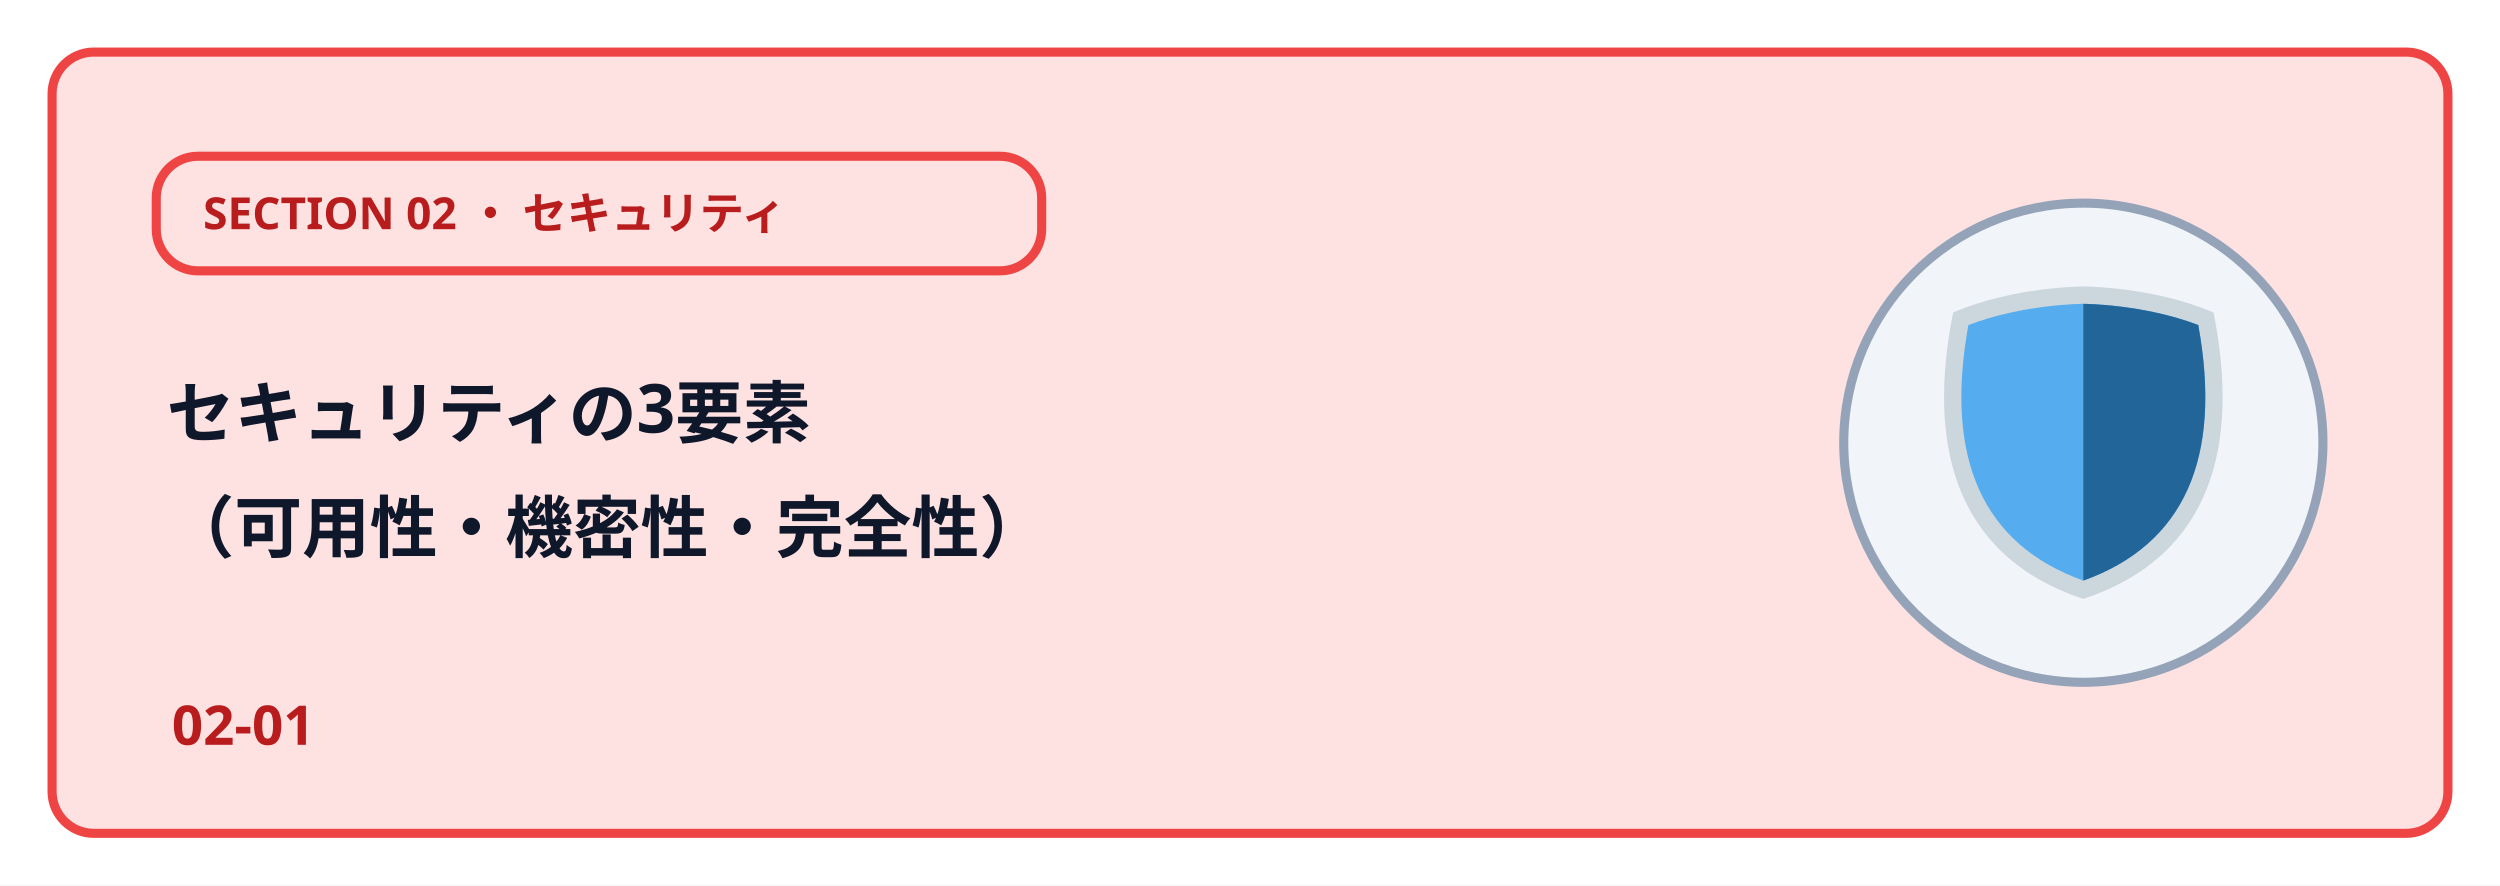
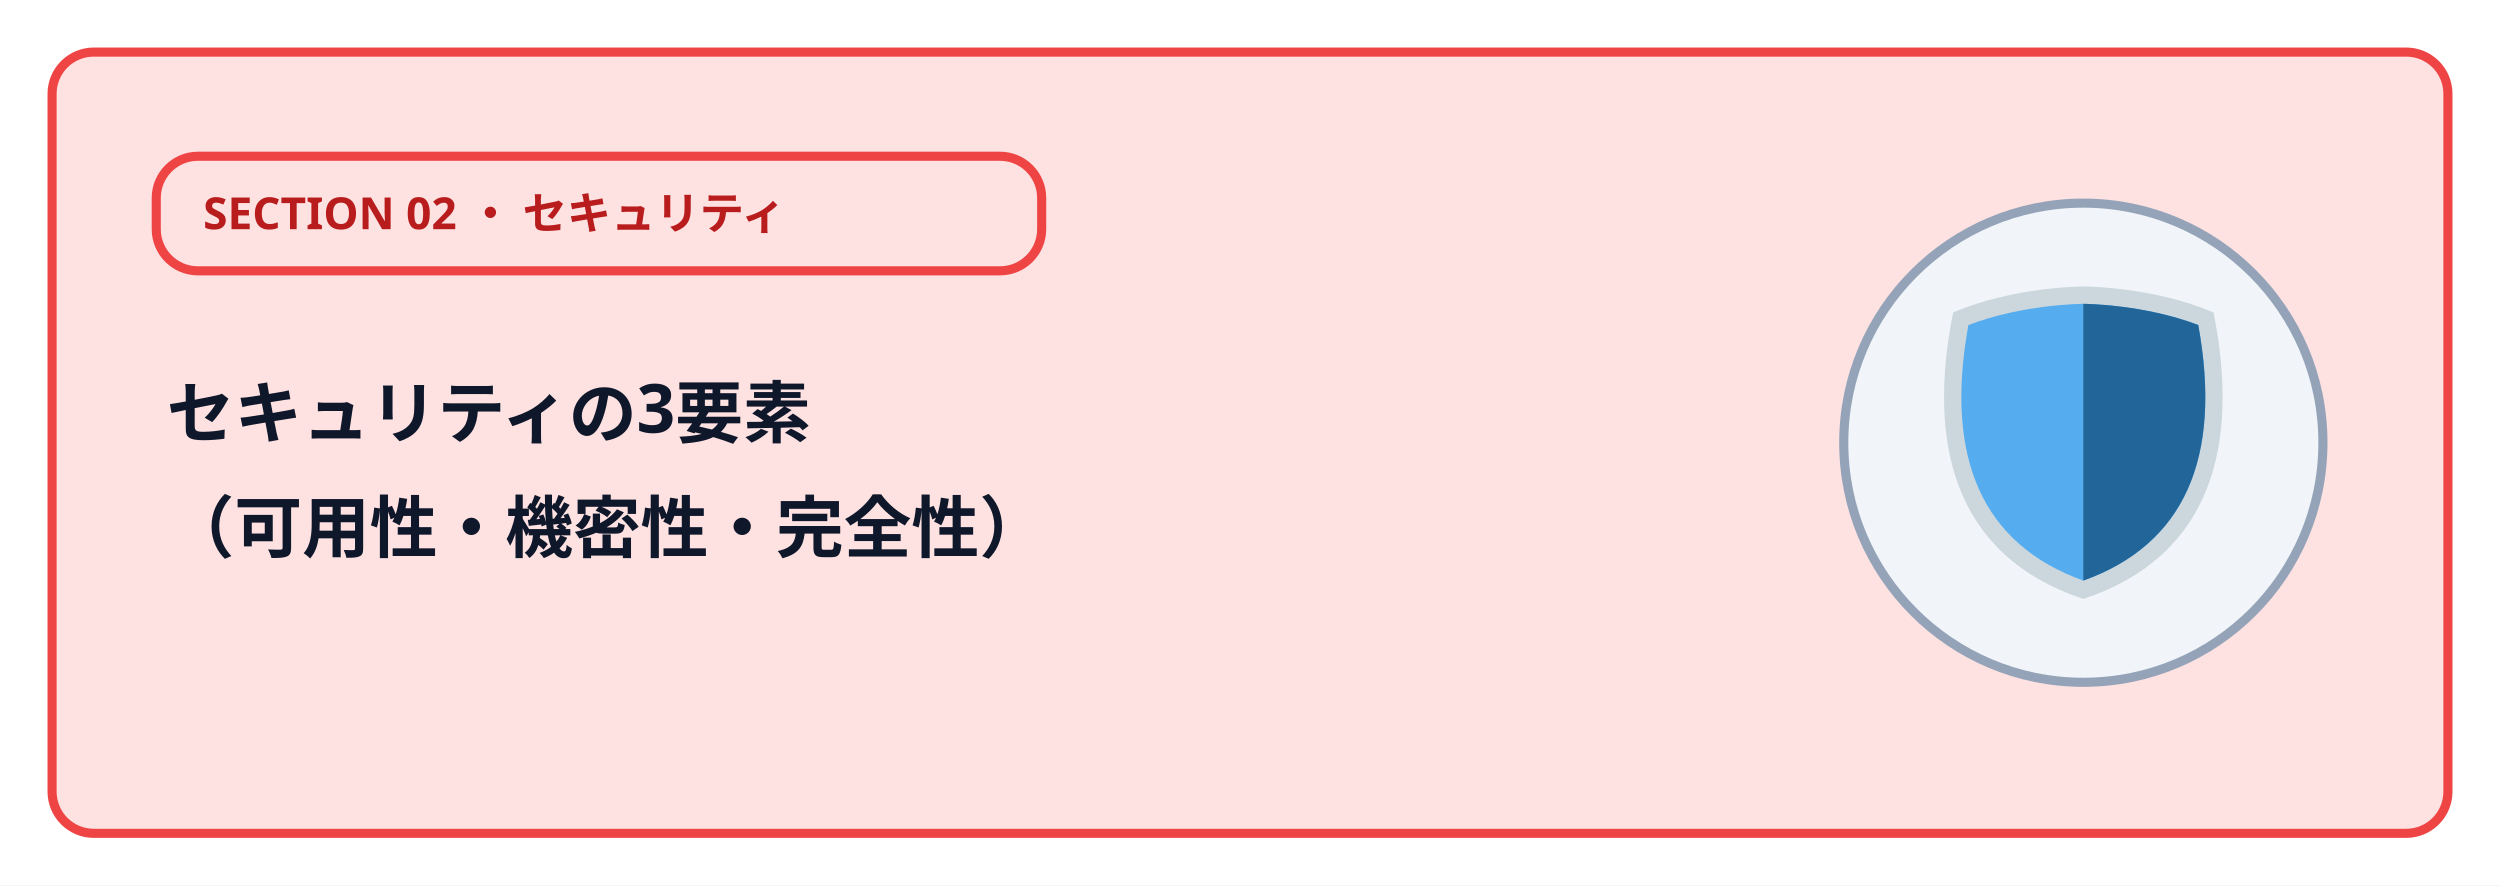
<svg xmlns="http://www.w3.org/2000/svg" width="960" height="340" viewBox="0 0 960 340" font-family="'Hiragino Sans','Noto Sans JP','Yu Gothic','Segoe UI',sans-serif">
  <defs>
    <marker id="aR" viewBox="0 0 10 10" refX="8" refY="5" markerWidth="7" markerHeight="7" orient="auto-start-reverse">
      <path d="M0 1 L9 5 L0 9 z" fill="#475569" />
    </marker>
    <marker id="aRsub" viewBox="0 0 10 10" refX="8" refY="5" markerWidth="7" markerHeight="7" orient="auto-start-reverse">
      <path d="M0 1 L9 5 L0 9 z" fill="#94a3b8" />
    </marker>
  </defs>
  <rect x="0" y="0" width="960" height="340" fill="#ffffff" />
  <rect x="20" y="20" width="920" height="300" rx="16" fill="#fee2e2" stroke="#ef4444" stroke-width="3.5" />
  <rect x="60" y="60" width="340" height="44" rx="16" fill="#fee2e2" stroke="#ef4444" stroke-width="3.5" />
  <text x="78" y="88" text-anchor="start" font-size="17" fill="#b91c1c" font-weight="600">SECTION 02 ・ セキュリティ</text>
  <text x="64" y="168" text-anchor="start" font-size="26" fill="#0f172a" font-weight="700">セキュリティの3要素</text>
  <text x="64" y="212" text-anchor="start" font-size="26" fill="#0f172a" font-weight="700">（可用性・機密性・完全性）</text>
-   <text x="66" y="286" text-anchor="start" font-size="21" fill="#b91c1c" font-weight="700">02-01</text>
  <ellipse cx="800" cy="170" rx="92" ry="92" fill="#f1f5f9" stroke="#94a3b8" stroke-width="3.5" />
  <svg x="740" y="110" width="120" height="120" viewBox="0 0 36 36">
    <path fill="#CCD6DD" d="M33 3c-7-3-15-3-15-3S10 0 3 3C0 18 3 31 18 36c15-5 18-18 15-33z" />
    <path fill="#55ACEE" d="M18 33.884C6.412 29.729 1.961 19.831 4.76 4.444 11.063 2.029 17.928 2 18 2c.071 0 6.958.04 13.24 2.444 2.799 15.387-1.652 25.285-13.24 29.44z" />
    <path fill="#269" d="M31.24 4.444C24.958 2.04 18.071 2 18 2v31.884c11.588-4.155 16.039-14.053 13.24-29.44z" />
  </svg>
</svg>
